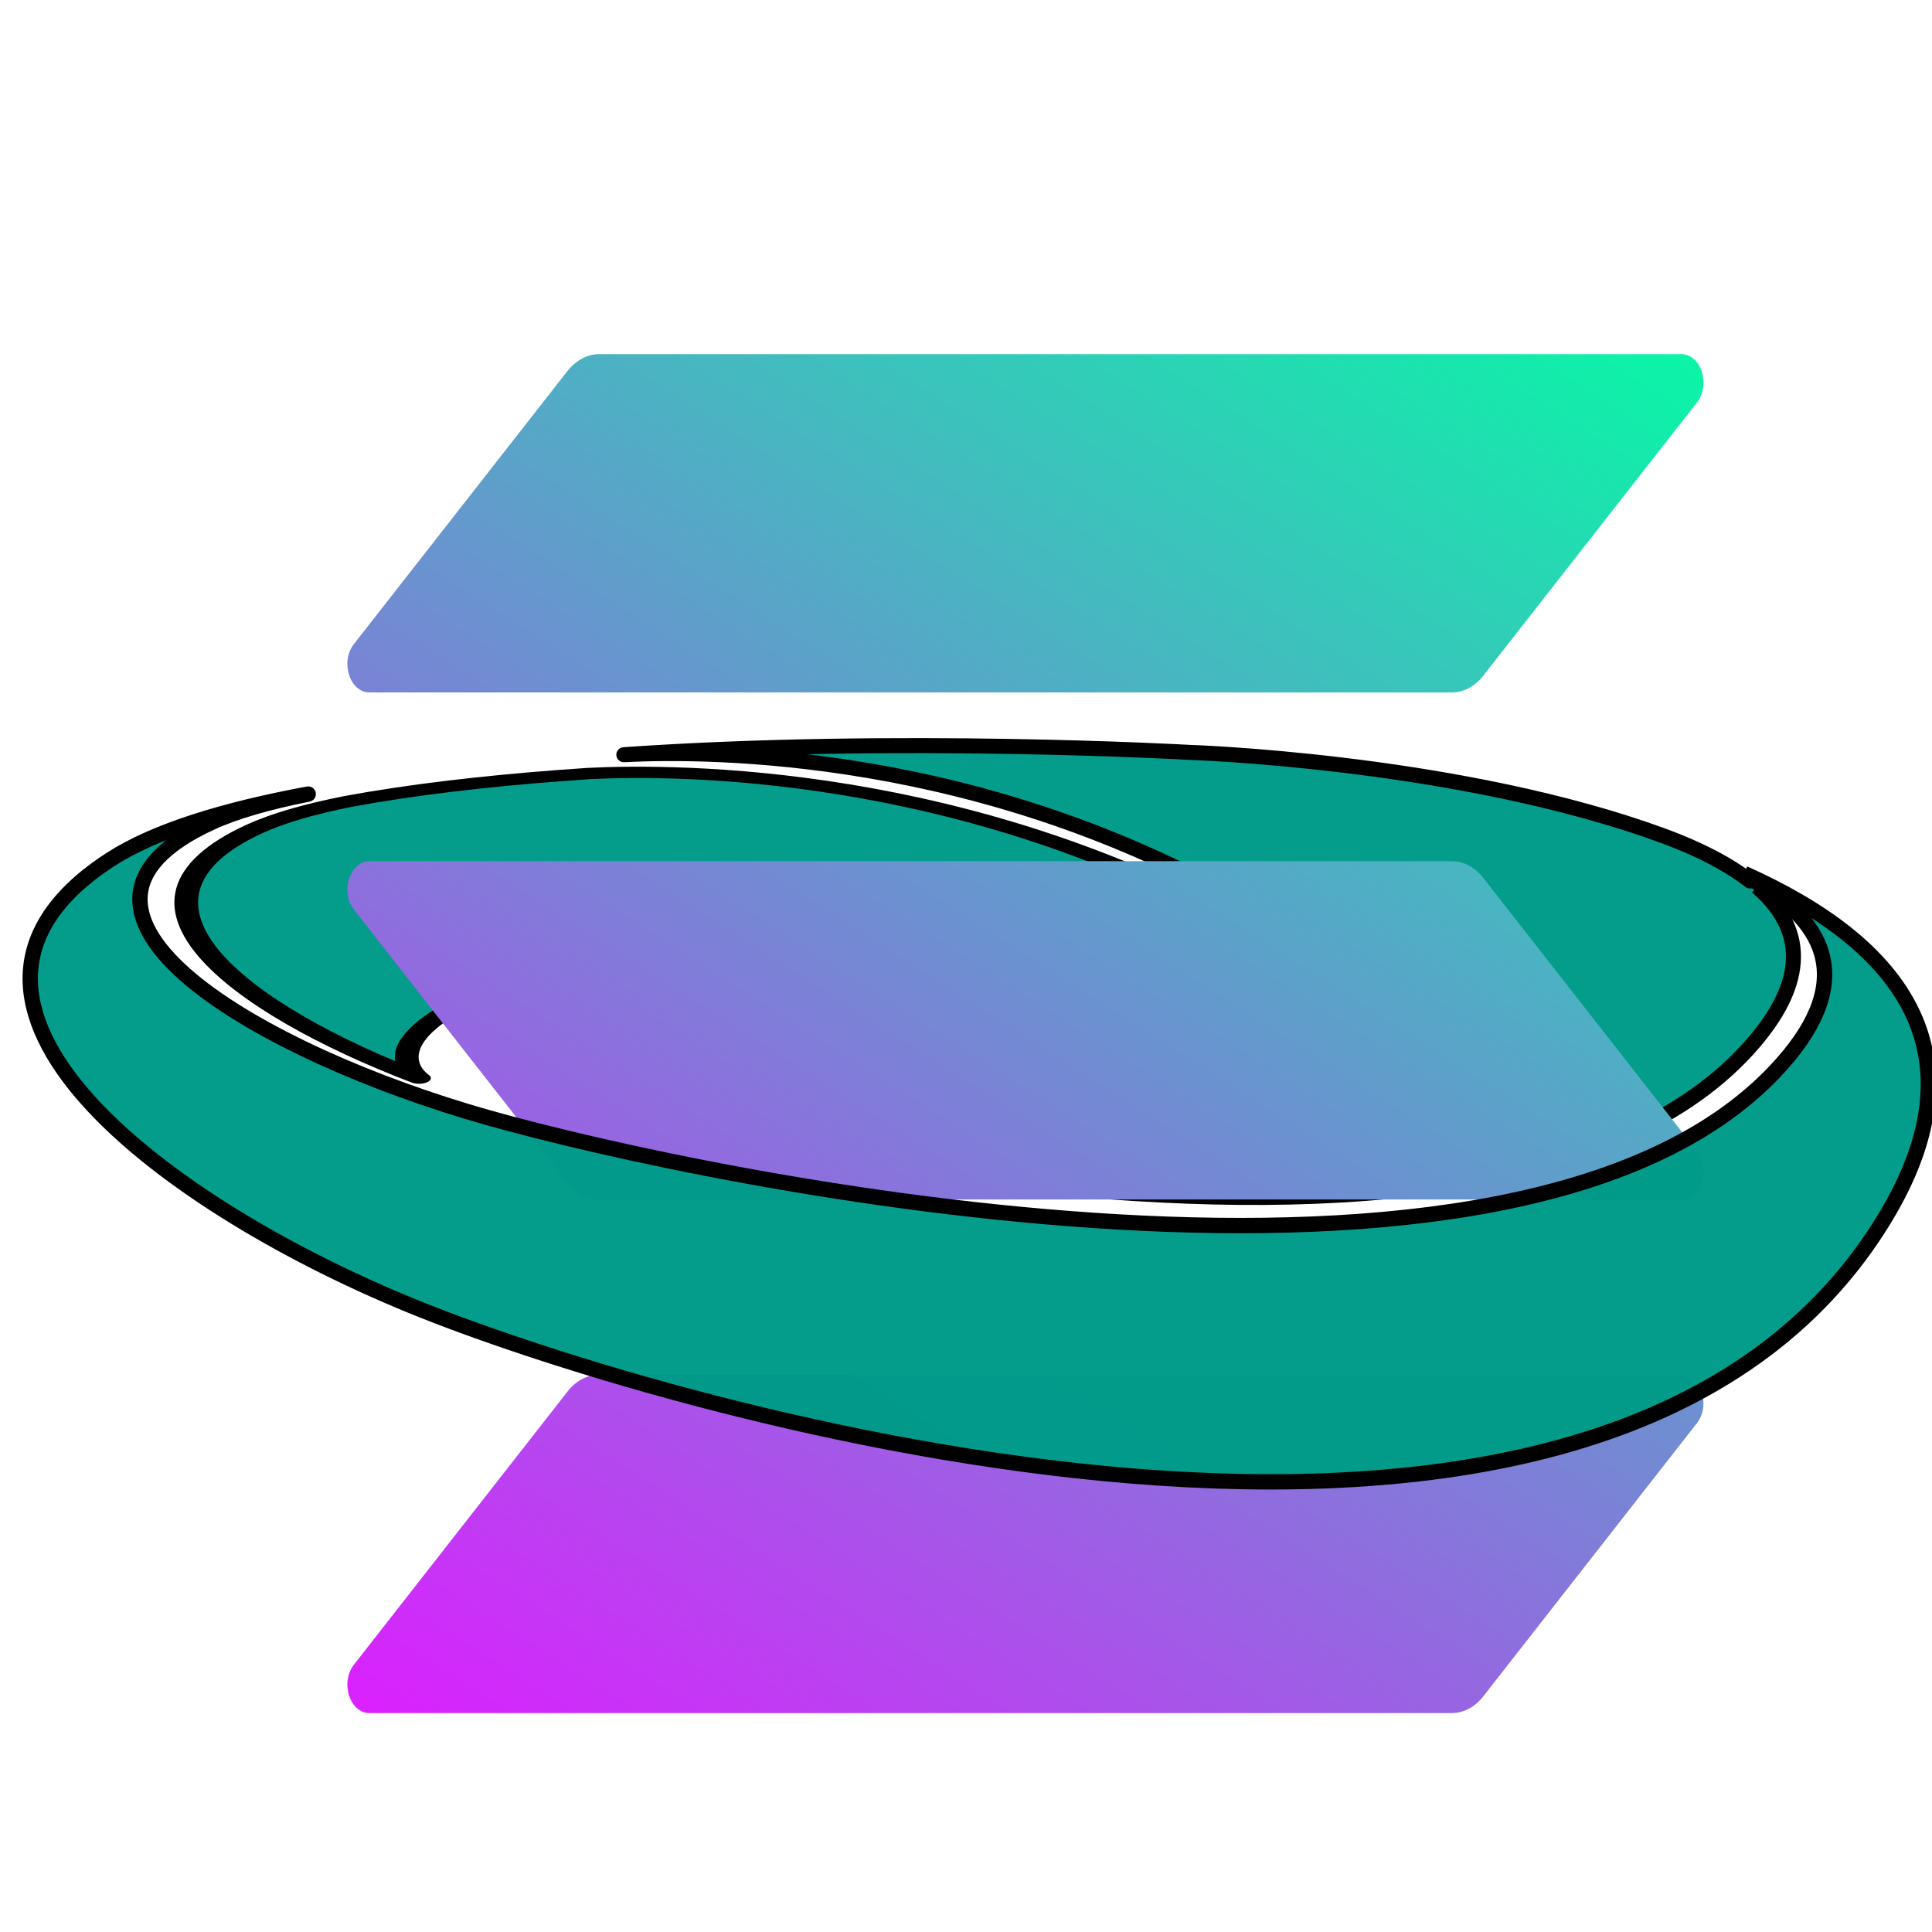
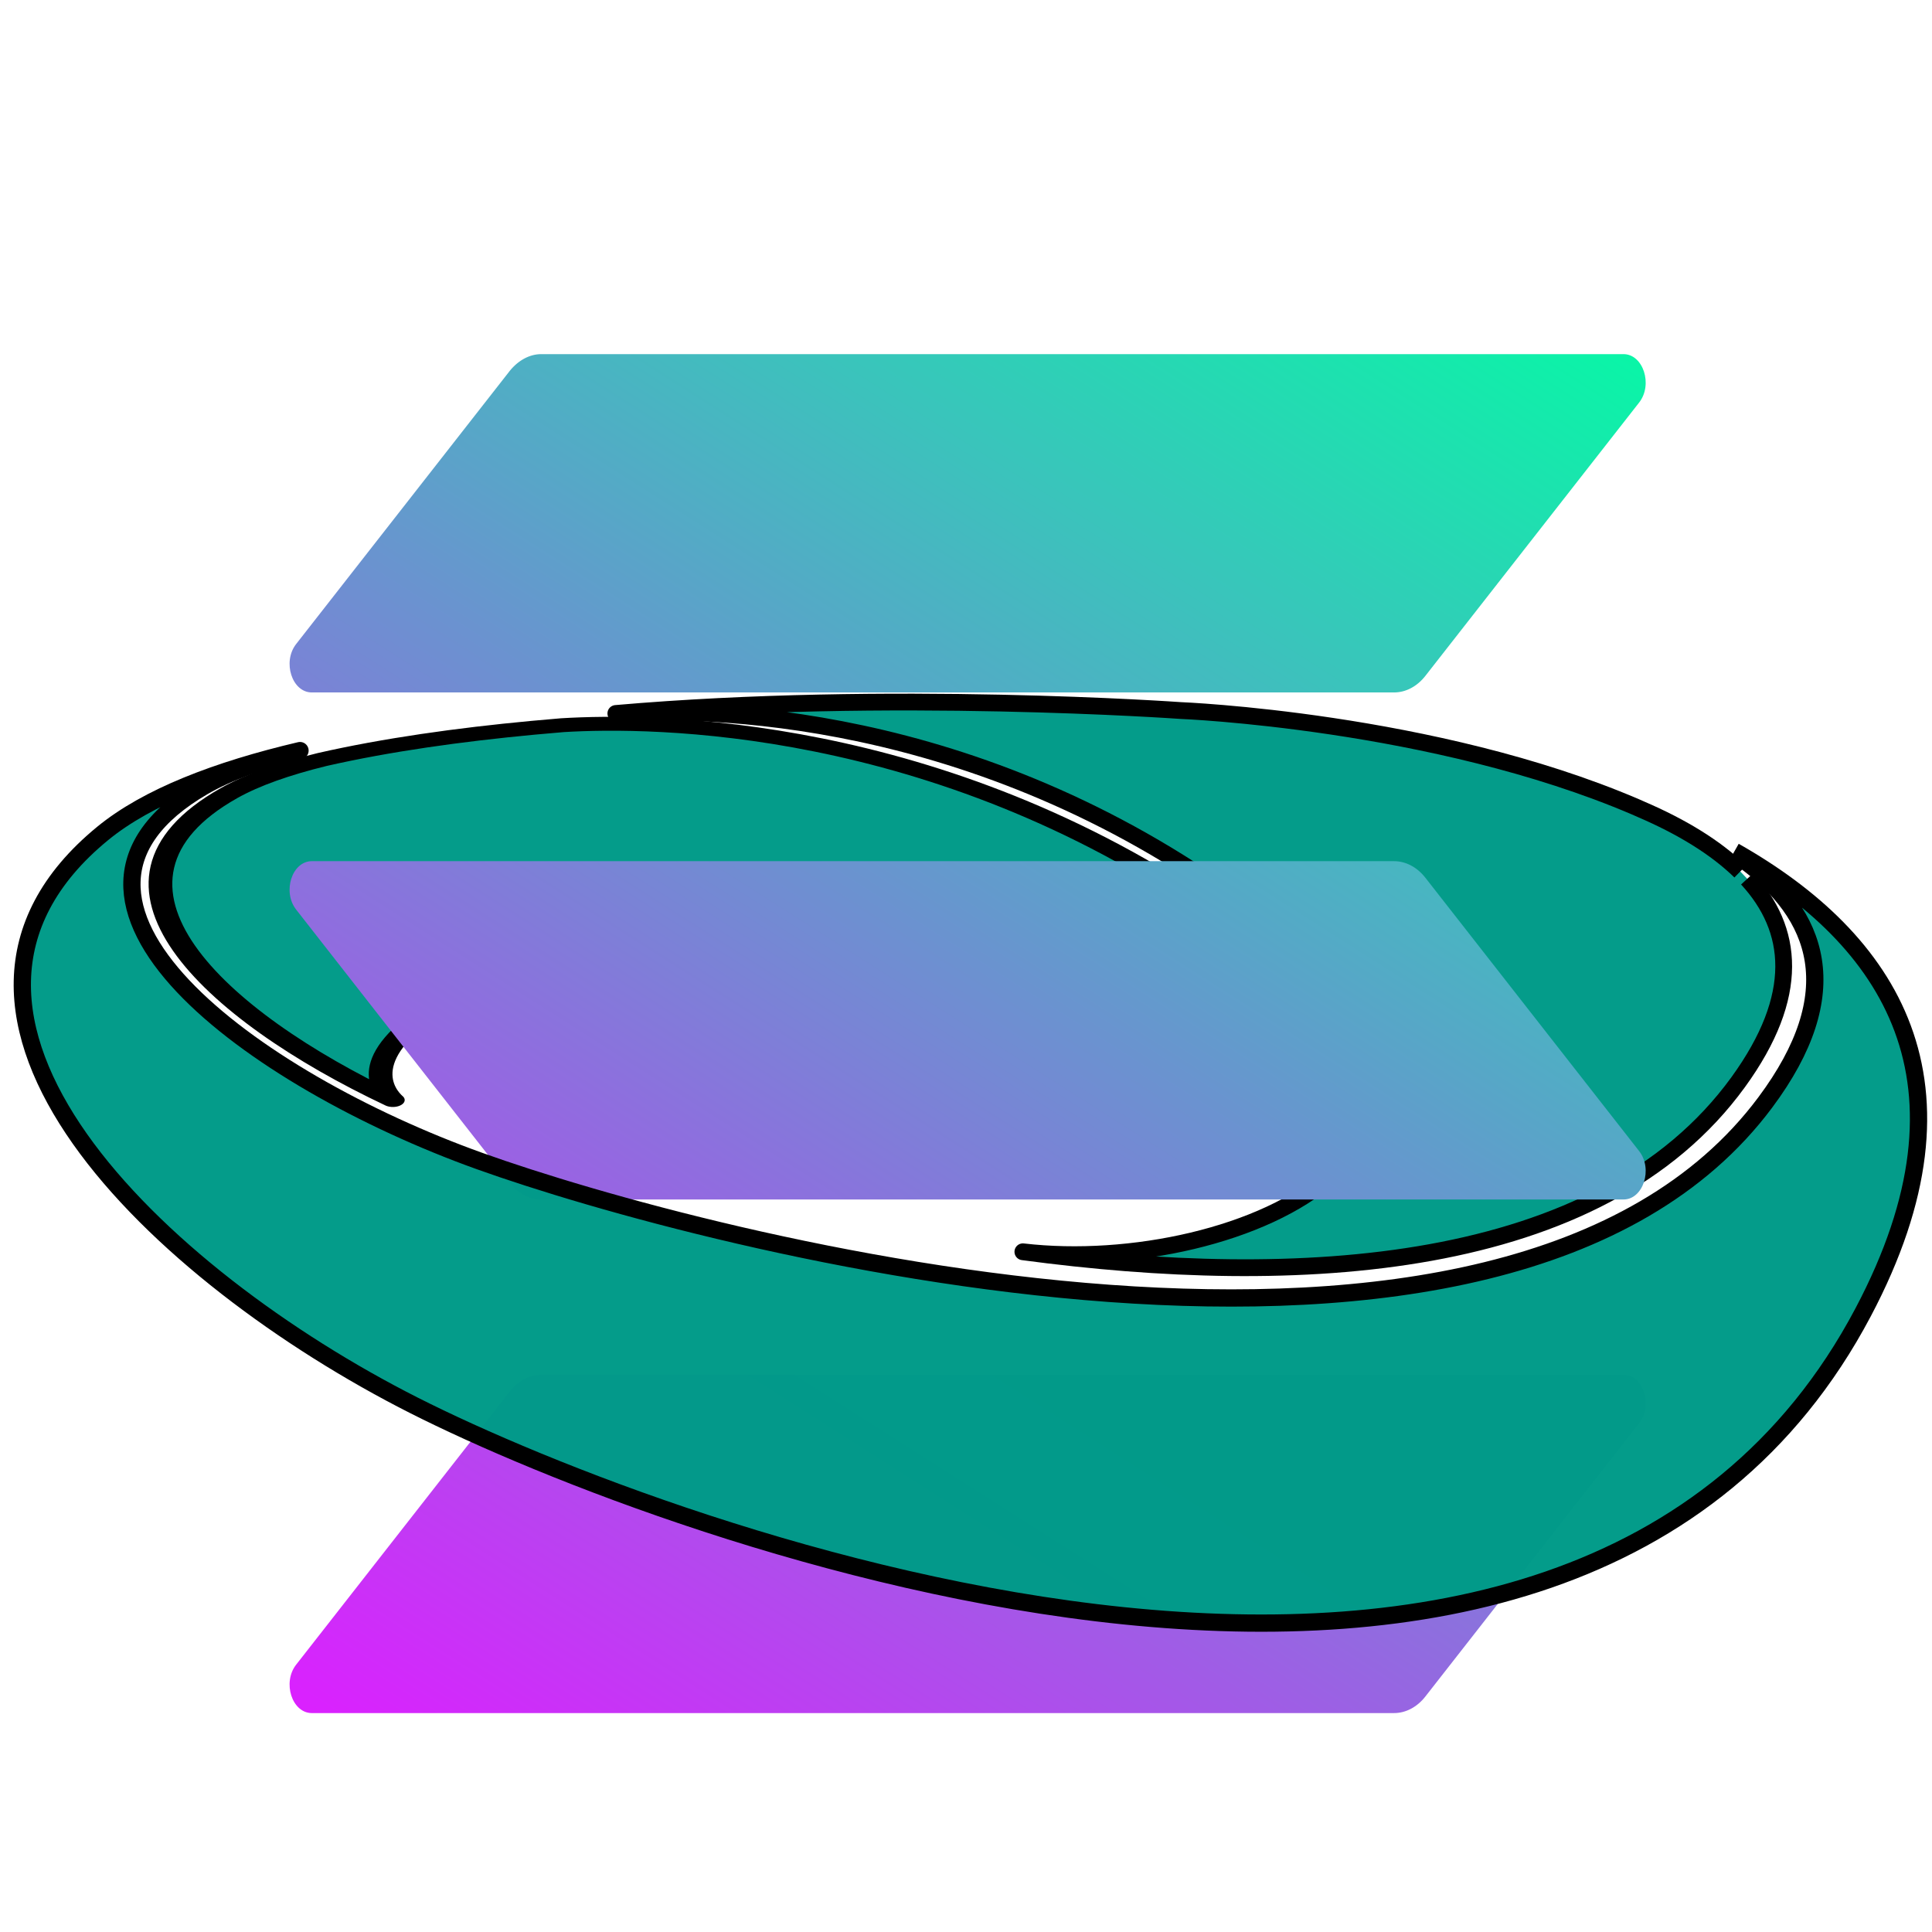
<svg xmlns="http://www.w3.org/2000/svg" xmlns:xlink="http://www.w3.org/1999/xlink" clip-rule="evenodd" fill-rule="evenodd" stroke-linejoin="round" stroke-miterlimit="2" viewBox="0 0 200 200" version="1.1" id="svg4" width="200" height="200">
  <defs id="defs4">
-     <linearGradient xlink:href="#swatch5" id="linearGradient9" gradientUnits="userSpaceOnUse" x1="5" y1="52.503" x2="95" y2="52.503" gradientTransform="matrix(2.183292,0,0,1.15431,-7.78694,54.30779)" />
+     <linearGradient xlink:href="#swatch5" id="linearGradient9" gradientUnits="userSpaceOnUse" x1="5" y1="52.503" x2="95" y2="52.503" gradientTransform="matrix(2.181083,0,0,1.464368,-8.596744,42.31392)" />
    <linearGradient id="swatch5">
      <stop style="stop-color:#000000;stop-opacity:1;" offset="0" id="stop5" />
    </linearGradient>
    <linearGradient xlink:href="#swatch5" id="linearGradient8" x1="5" y1="52.503" x2="95" y2="52.503" gradientUnits="userSpaceOnUse" />
    <linearGradient xlink:href="#swatch5" id="linearGradient4" gradientUnits="userSpaceOnUse" x1="5" y1="52.503" x2="95" y2="52.503" />
-     <linearGradient xlink:href="#swatch5" id="linearGradient5" gradientUnits="userSpaceOnUse" gradientTransform="matrix(2.090077,0,0,1.155474,0.8617373,55.04865)" x1="5" y1="52.503" x2="95" y2="52.503" />
+     <linearGradient xlink:href="#swatch5" id="linearGradient5" gradientUnits="userSpaceOnUse" gradientTransform="matrix(2.086916,0,0,1.446451,0.1294156,44.96446)" x1="5" y1="52.503" x2="95" y2="52.503" />
  </defs>
  <linearGradient id="a">
    <stop offset="0" stop-color="#00ffa3" id="stop1" />
    <stop offset="1" stop-color="#dc1fff" id="stop2" />
  </linearGradient>
  <linearGradient id="b" gradientTransform="matrix(-219.666,420.749,-420.749,-219.666,360.879,-37.4553)" gradientUnits="userSpaceOnUse" x1="0" x2="1" xlink:href="#a" y1="0" y2="0" />
  <linearGradient id="c" gradientTransform="matrix(-219.666,420.749,-420.749,-219.666,264.829,-87.6014)" gradientUnits="userSpaceOnUse" x1="0" x2="1" xlink:href="#a" y1="0" y2="0" />
  <linearGradient id="d" gradientTransform="matrix(-219.666,420.749,-420.749,-219.666,312.548,-62.688)" gradientUnits="userSpaceOnUse" x1="0" x2="1" xlink:href="#a" y1="0" y2="0" />
-   <g id="SvgjsG1240" transform="matrix(2.455991,0,0,1.169808,-14.7524,54.91816)" fill="#000000" class="fill-primary" style="fill:#019a4f;fill-opacity:0.984;stroke:url(#linearGradient8);stroke-width:1;stroke-dasharray:none">
+   <g id="SvgjsG1240" transform="matrix(2.452057,0,0,1.43953,-17.36819,44.11601)" fill="#000000" class="fill-primary" style="fill:#019a4f;fill-opacity:0.984;stroke:url(#linearGradient8);stroke-width:1;stroke-dasharray:none">
    <path d="m 23.667,48.459 c -0.392,-0.591 -1.619,-3.064 2.036,-6.926 4.111,-4.344 14.408,-9.138 26.77,-7.928 0,0 5.072,0.347 7.352,3.189 C 59.396,36.223 58.934,35.643 58.433,35.054 46.647,21.183 34.645,21.11 30.831,21.503 c -0.415,0.058 -0.829,0.12 -1.242,0.186 -3.145,0.502 -6.196,1.234 -8.902,2.282 -1.59,0.663 -2.934,1.459 -3.93,2.413 -6.712,6.429 -0.669,15.977 6.911,22.075 z" id="path2-4" style="display:inline;fill:#019a88;fill-opacity:0.984;stroke:url(#linearGradient4);stroke-width:1;stroke-dasharray:none" />
  </g>
-   <path style="fill:#019a88;fill-opacity:0.984;stroke:url(#linearGradient5);stroke-width:1.554;stroke-dasharray:none" d="m 181.157,91.196 v 1.11e-4 c -2.599,-2.023 -6.153,-3.723 -10.273,-5.136 l -0.606,-0.214 c -20.911,-7.137 -47.17,-7.962 -47.17,-7.962 0,0 -30.281,-1.722 -58.528,0.243 8.984,-0.461 37.256,-0.376 65.018,15.873 32.779,19.184 -0.582,30.714 -22.819,28.644 28.255,3.025 59.759,1.803 74.158,-14.024 6.541,-7.189 5.735,-12.663 0.945,-16.821" id="path5" />
-   <g fill-rule="nonzero" transform="matrix(0.3529552,0,0,0.4513253,35.9662,36.65905)" id="g4">
+   <path style="fill:#019a88;fill-opacity:0.984;stroke:url(#linearGradient5);stroke-width:1.737;stroke-dasharray:none" d="m 180.152,90.215 v 1.39e-4 c -2.595,-2.533 -6.143,-4.66 -10.257,-6.429 l -0.605,-0.267 c -20.88,-8.935 -47.099,-9.967 -47.099,-9.967 0,0 -30.235,-2.156 -58.439,0.305 8.97,-0.577 37.199,-0.47 64.92,19.87 32.729,24.015 -0.581,38.449 -22.785,35.857 28.212,3.786 59.669,2.257 74.046,-17.555 6.531,-9 5.727,-15.852 0.943,-21.056" id="path5" />
+   <g fill-rule="nonzero" transform="matrix(0.3529552,0,0,0.4513253,29.98459,36.65905)" id="g4">
    <path d="m 64.6,237.9 c 2.4,-2.4 5.7,-3.8 9.2,-3.8 h 317.4 c 5.8,0 8.7,7 4.6,11.1 l -62.7,62.7 c -2.4,2.4 -5.7,3.8 -9.2,3.8 H 6.5 c -5.8,0 -8.7,-7 -4.6,-11.1 z" fill="url(#b)" id="path2" style="fill:url(#b)" />
    <path d="M 64.6,3.8 C 67.1,1.4 70.4,0 73.8,0 h 317.4 c 5.8,0 8.7,7 4.6,11.1 l -62.7,62.7 c -2.4,2.4 -5.7,3.8 -9.2,3.8 H 6.5 c -5.8,0 -8.7,-7 -4.6,-11.1 z" fill="url(#c)" id="path3" style="fill:url(#c)" />
    <path d="m 333.1,120.1 c -2.4,-2.4 -5.7,-3.8 -9.2,-3.8 H 6.5 c -5.8,0 -8.7,7 -4.6,11.1 l 62.7,62.7 c 2.4,2.4 5.7,3.8 9.2,3.8 h 317.4 c 5.8,0 8.7,-7 4.6,-11.1 z" fill="url(#d)" id="path4" style="fill:url(#d)" />
  </g>
-   <path style="fill:#019a88;fill-opacity:0.984;stroke:url(#linearGradient9);stroke-width:1.587;stroke-dasharray:none" d="m 181.307,91.023 c 8.054,4.546 10.905,10.947 2.437,19.89 C 156.708,139.464 73.962,122.321 50.49,115.688 27.018,109.055 1.589,94.428 21.883,85.141 24.423,83.979 27.851,83.009 31.906,82.202 23.313,83.791 16.085,85.977 11.465,88.958 -11.406,103.718 17.252,125.085 43.705,135.628 70.159,146.17 163.415,173.418 193.884,128.037 206.508,109.235 196.629,97.604 180.55,90.419" id="path1" />
+   <path style="fill:#019a88;fill-opacity:0.984;stroke:url(#linearGradient9);stroke-width:1.787;stroke-dasharray:none" d="m 180.306,88.891 c 8.046,5.768 10.894,13.888 2.434,25.233 C 155.732,150.344 73.07,128.597 49.621,120.182 26.173,111.767 0.77,93.21 21.043,81.43 c 2.537,-1.474 5.962,-2.705 10.013,-3.729 -8.585,2.017 -15.805,4.789 -20.42,8.571 -22.848,18.725 5.781,45.831 32.208,59.206 26.427,13.375 119.588,47.942 150.027,-9.63 12.611,-23.852 2.742,-38.607 -13.321,-47.722" id="path1" />
</svg>
